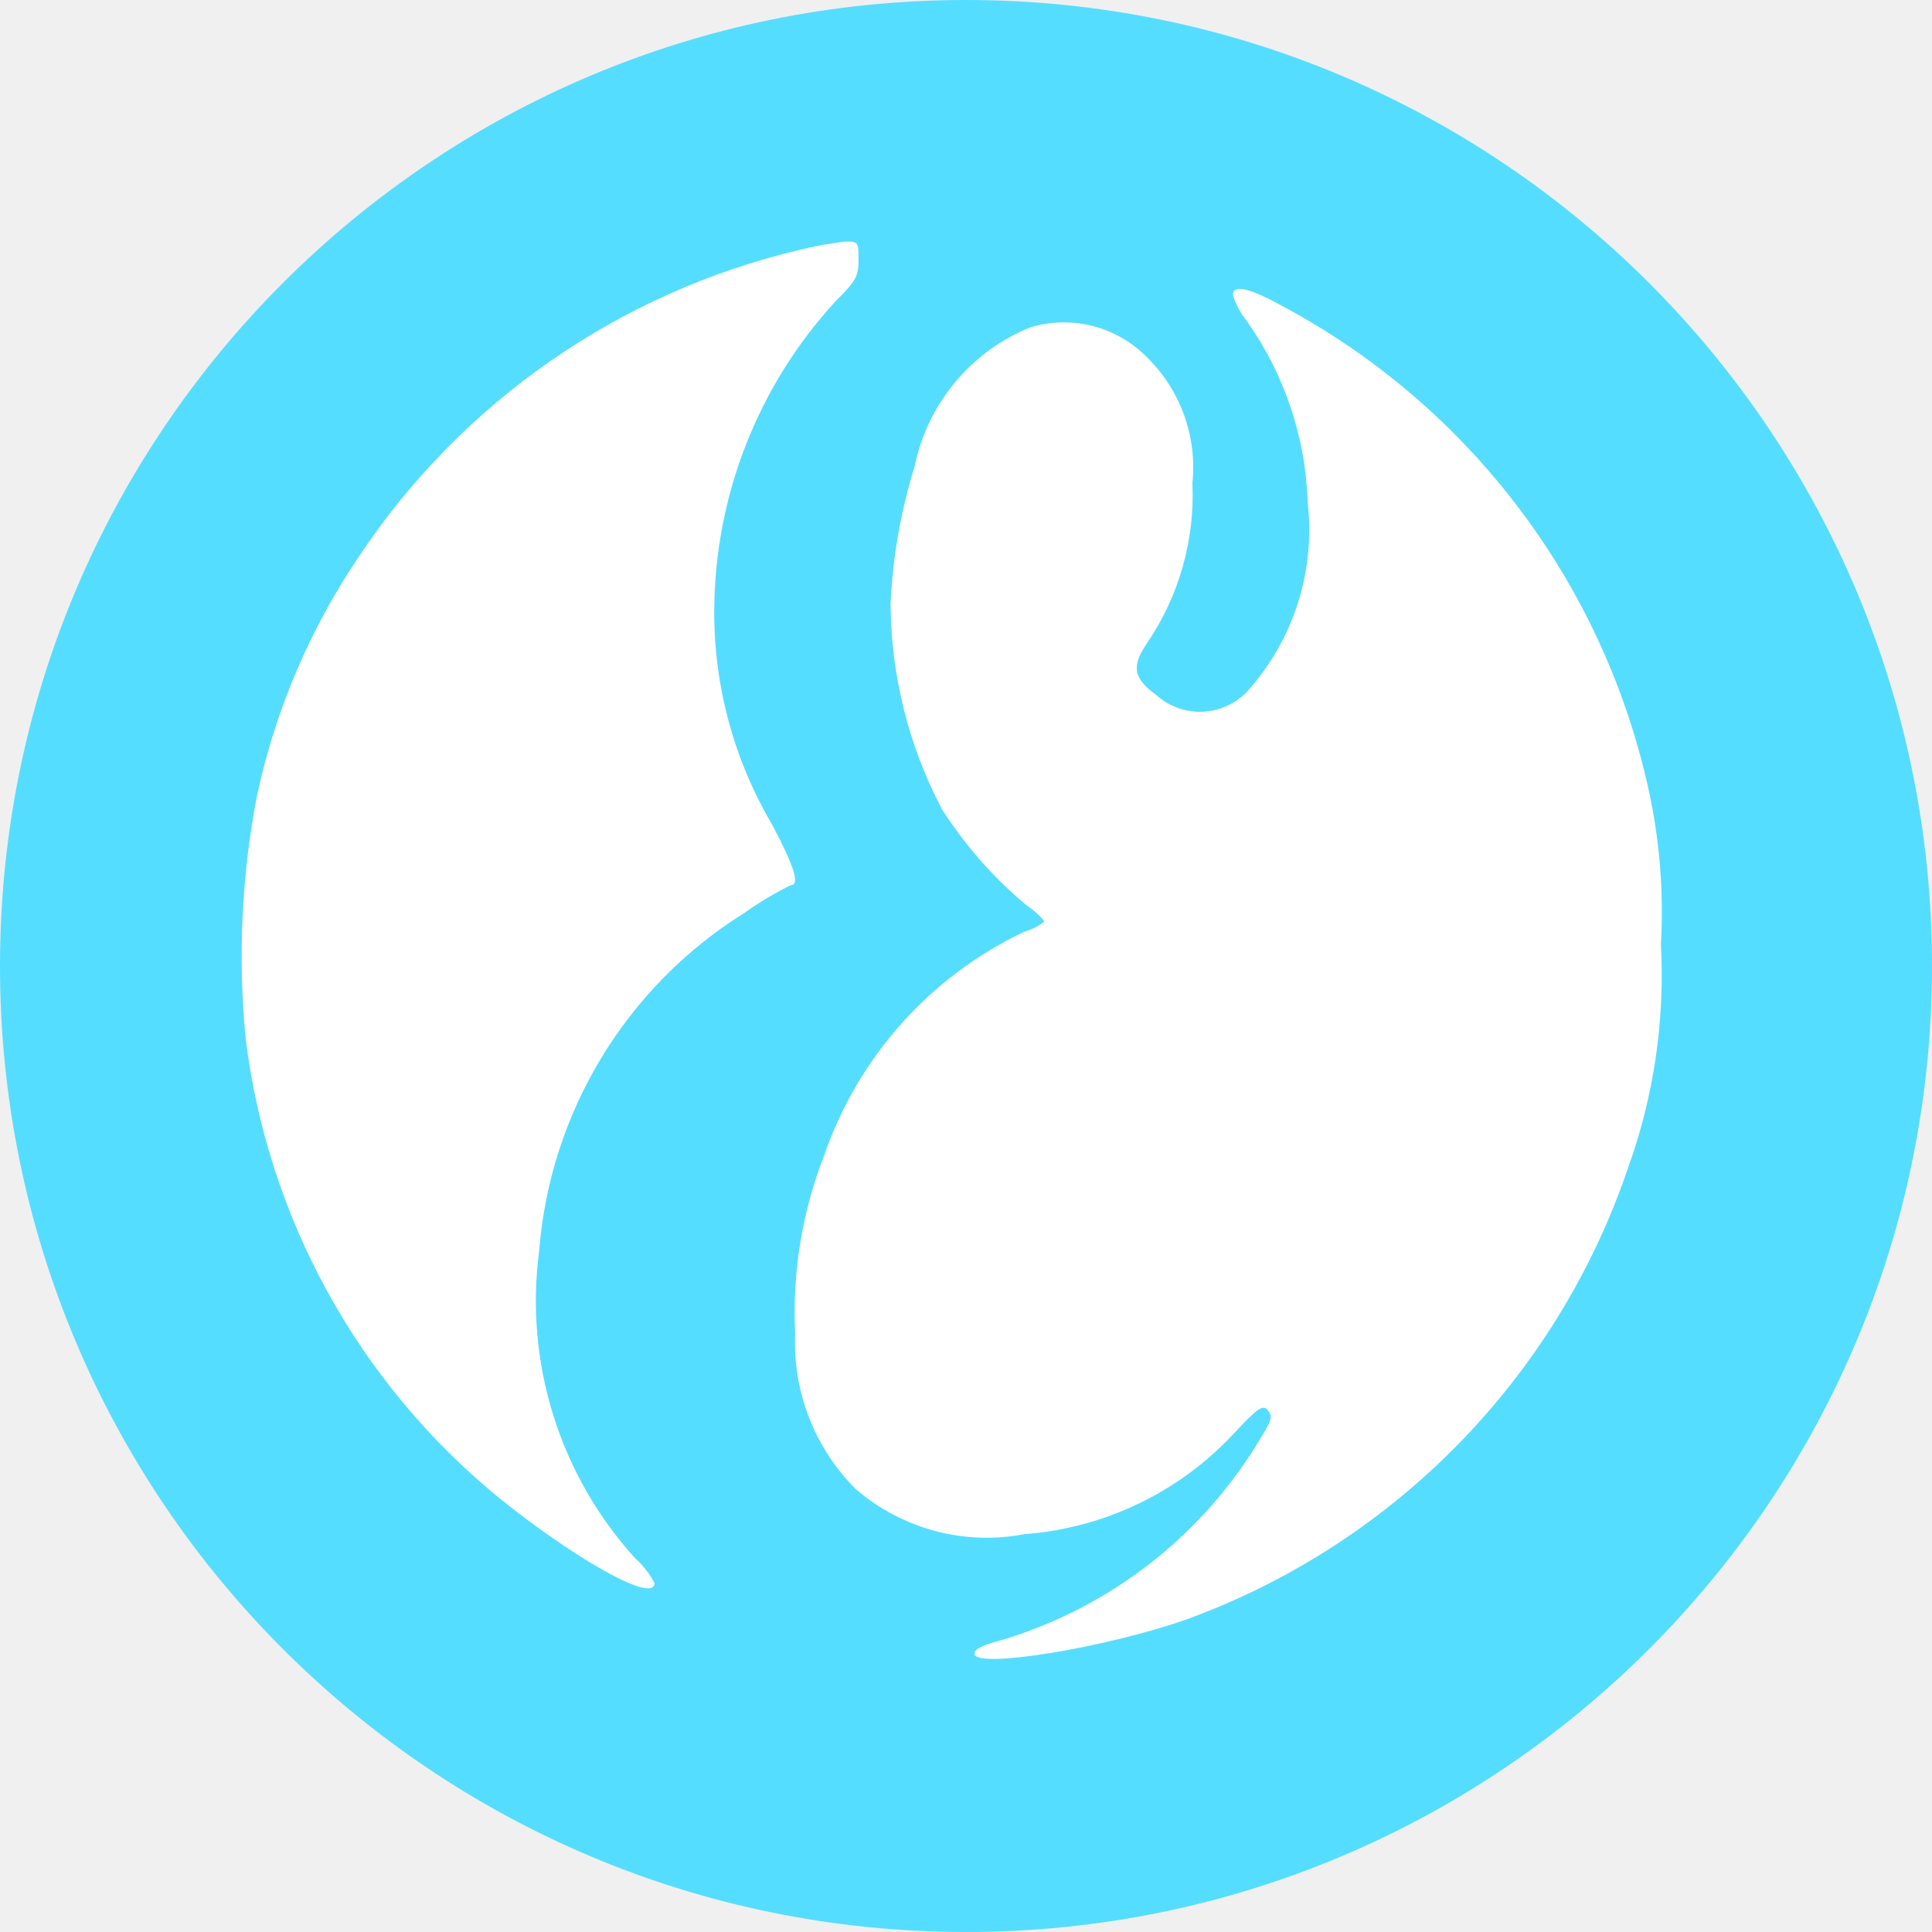
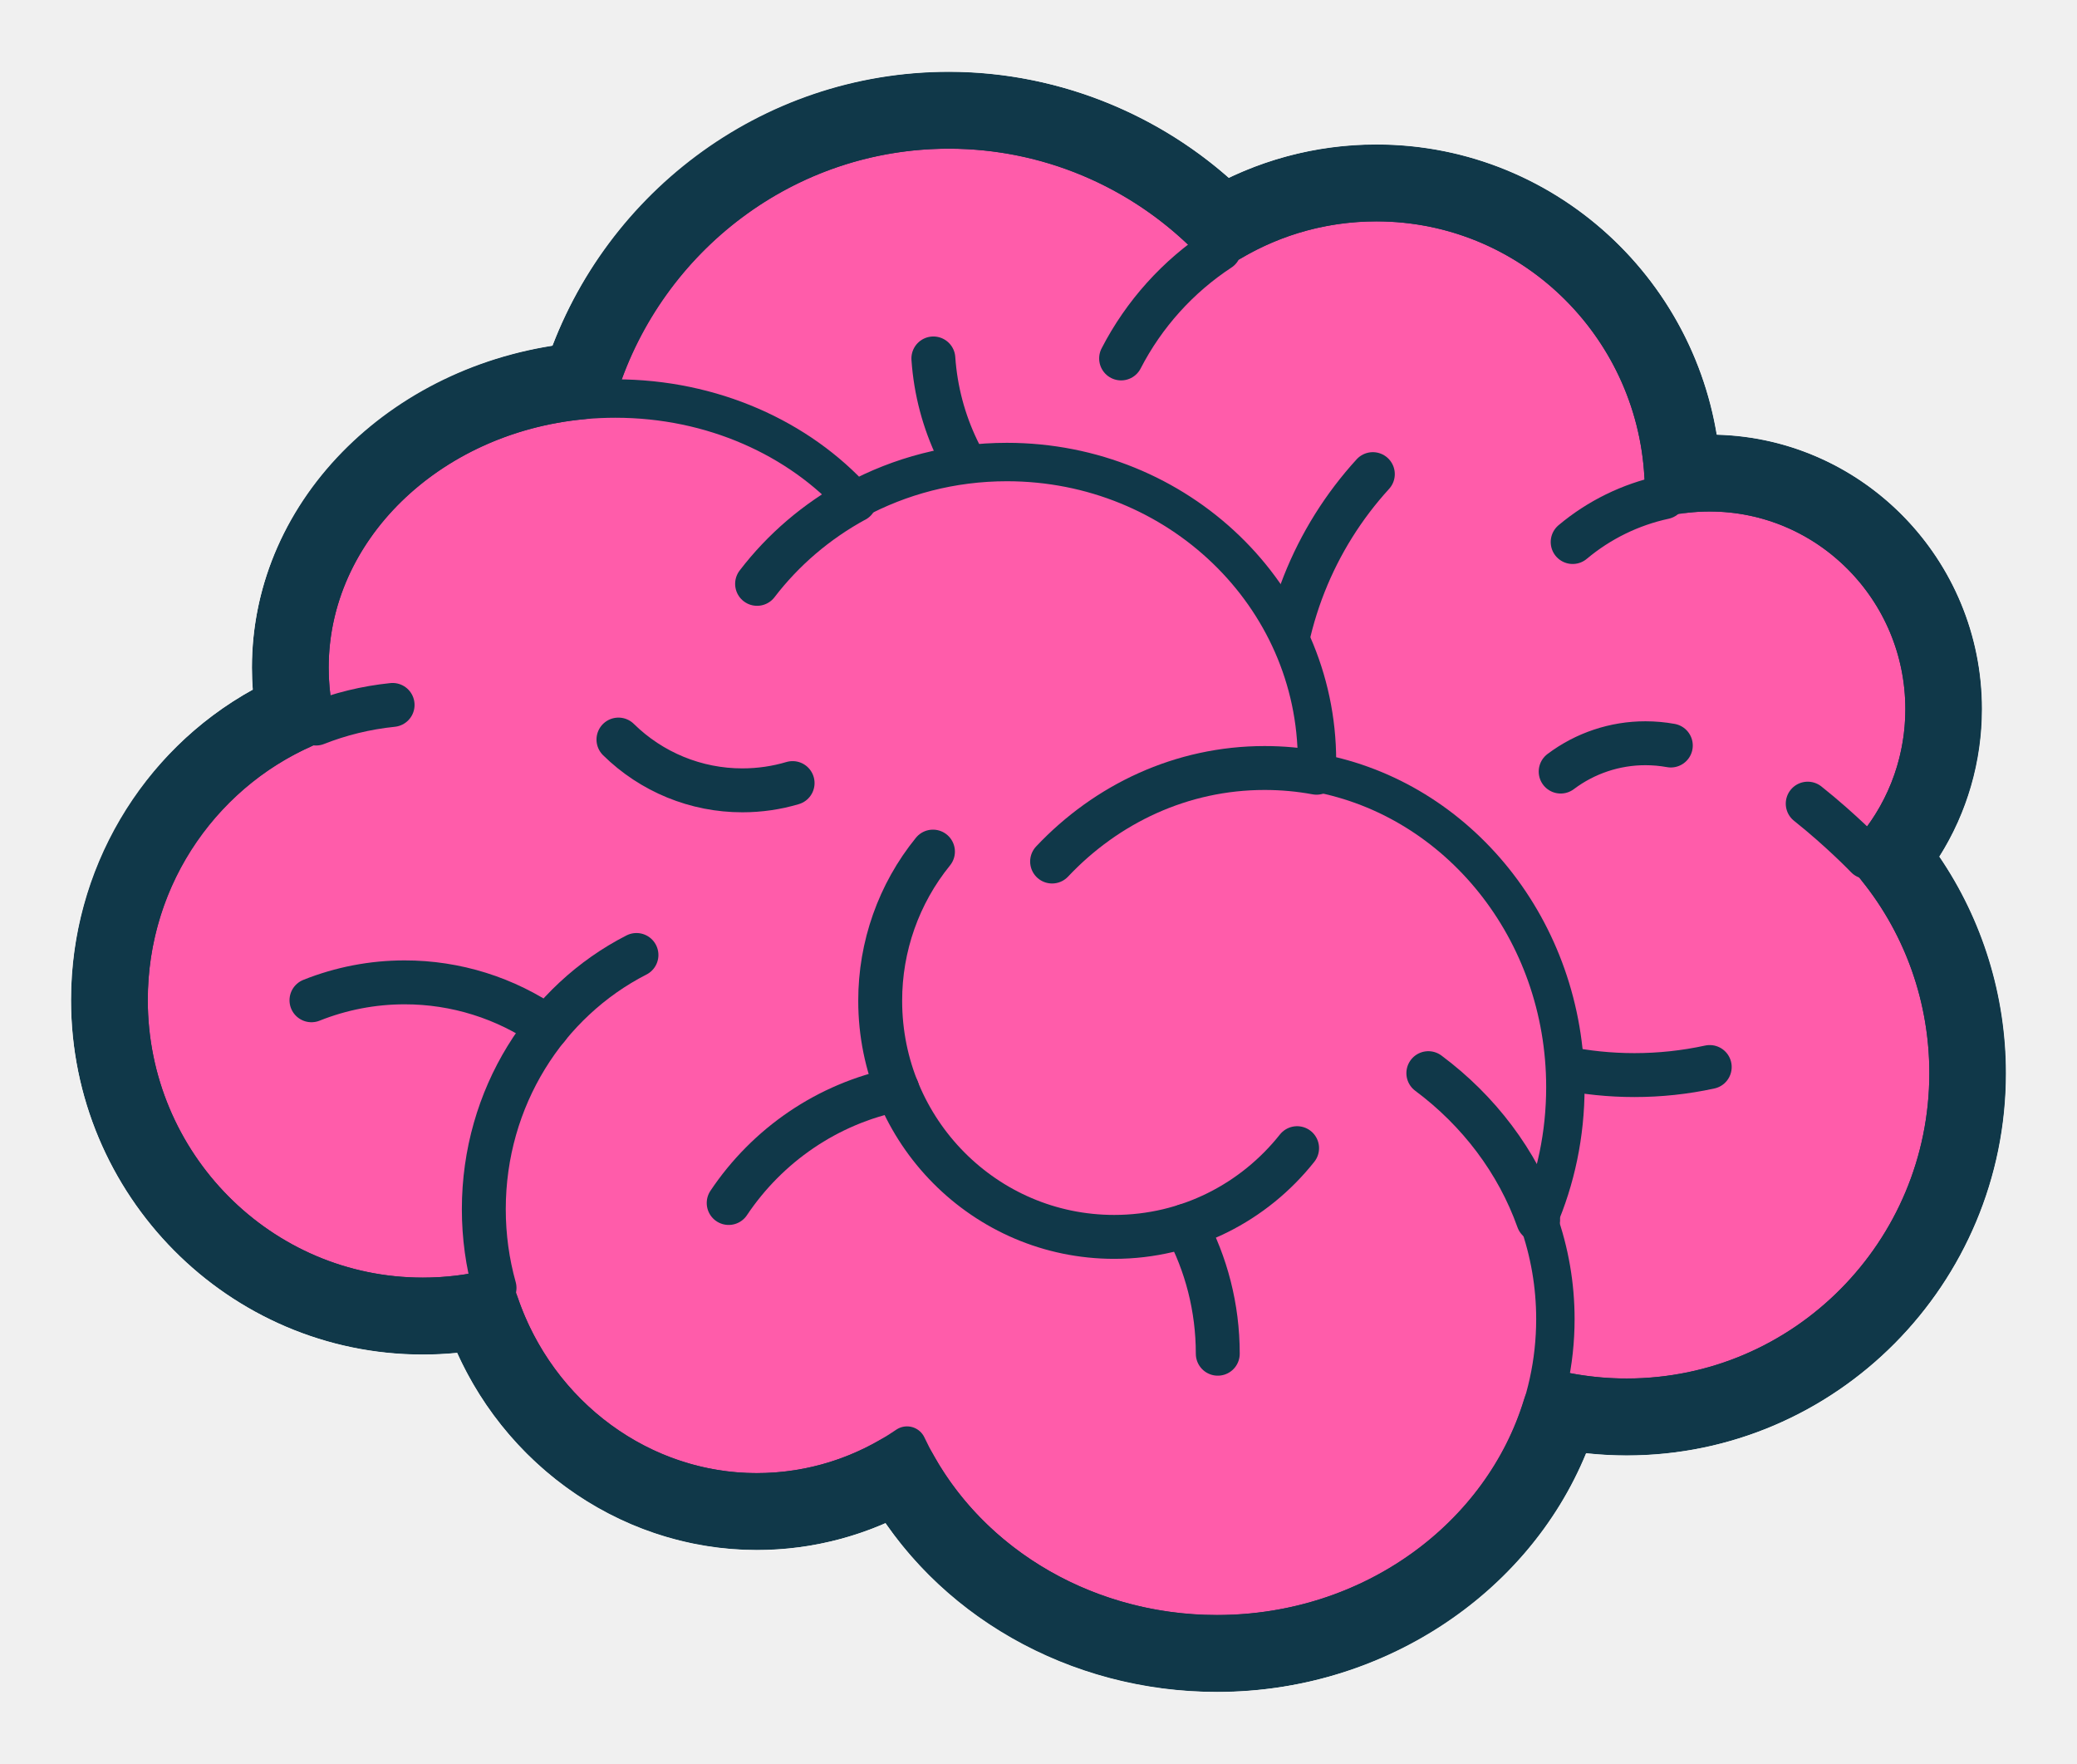
- <svg xmlns="http://www.w3.org/2000/svg" width="32" height="32" viewBox="0 0 32 32">
-   <g fill="none">
-     <circle cx="16" cy="16" r="16" fill="#5DF" />
-     <path d="M11.83 10.12a7.62 7.62 0 0 1 2-5.12c.35-.35.39-.42.39-.7 0-.28 0-.3-.21-.3a5.63 5.63 0 0 0-.77.14 12.1 12.1 0 0 0-7.29 5.07 11.28 11.28 0 0 0-1.7 4 14.07 14.07 0 0 0-.18 4 11.67 11.67 0 0 0 4.16 7.57c1.23 1 2.61 1.8 2.61 1.44a1.43 1.43 0 0 0-.32-.41 6.34 6.34 0 0 1-1.59-5.09 7.27 7.27 0 0 1 3.4-5.6 5.58 5.58 0 0 1 .77-.46c.15 0 .06-.3-.31-1a6.91 6.91 0 0 1-.96-3.54zm15.51 3.12a12 12 0 0 0-6.08-8.16c-.56-.31-.84-.38-.84-.19a1.4 1.4 0 0 0 .24.44 5.5 5.5 0 0 1 1 3 4 4 0 0 1-1 3.12 1.08 1.08 0 0 1-1.51.06c-.4-.29-.4-.49-.15-.86A4.36 4.36 0 0 0 19.75 8a2.55 2.55 0 0 0-.74-2.07 1.93 1.93 0 0 0-1.94-.51 3.17 3.17 0 0 0-1.92 2.3 9.15 9.15 0 0 0-.4 2.28 7.41 7.41 0 0 0 .85 3.4 6.92 6.92 0 0 0 1.41 1.6c.11.072.207.16.29.26a.88.88 0 0 1-.33.17 6.41 6.41 0 0 0-3.32 3.71 7.15 7.15 0 0 0-.48 2.95 3.43 3.43 0 0 0 1 2.57 3.32 3.32 0 0 0 2.8.75 5.27 5.27 0 0 0 3.46-1.66c.41-.44.49-.49.57-.39.08.1.06.16-.09.41a7.5 7.5 0 0 1-4.27 3.38c-.35.09-.5.16-.5.24 0 .26 2.19-.1 3.52-.57a12.1 12.1 0 0 0 7.3-7.46 9.43 9.43 0 0 0 .55-3.72 9.47 9.47 0 0 0-.17-2.4z" fill="#FFF" />
+ <svg xmlns="http://www.w3.org/2000/svg" width="212" height="180" viewBox="0 0 212 180" fill="none">
+   <g clip-path="url(#clip0_722_15037)">
+     <path d="M198.89 109.523C198.89 113.669 198.137 117.634 196.76 121.29C192.046 133.777 180.069 142.647 166.033 142.647C151.669 142.647 139.463 133.355 134.994 120.407C108.458 122.33 93.284 110.372 86.975 87.58C71.037 83.21 59.322 68.518 59.322 51.064C59.322 39.775 64.225 29.639 72.001 22.709C78.618 16.803 87.321 13.22 96.854 13.22C107.776 13.22 117.611 17.922 124.461 25.438C129.069 22.4 134.575 20.639 140.489 20.639C144.616 20.639 148.55 21.5 152.115 23.052C162.429 27.541 169.682 37.823 169.843 49.832C169.849 49.973 169.849 50.108 169.849 50.248L169.843 50.749V50.755C171.343 50.423 172.899 50.248 174.501 50.248C181.653 50.248 188.007 53.702 192.011 59.046H192.018C194.795 62.752 196.441 67.37 196.441 72.376C196.451 77.568 194.637 82.596 191.32 86.567C191.071 86.874 190.812 87.172 190.544 87.462C195.738 93.317 198.89 101.051 198.89 109.523" fill="#FF5CAA" />
+     <path d="M140.126 48.388C134.182 54.902 130.551 63.597 130.551 73.148C130.551 93.346 146.791 109.721 166.824 109.721C169.409 109.723 171.986 109.447 174.513 108.898M95.269 36.582C96.177 49.792 107.092 60.224 120.423 60.224M160.522 55.318C163.218 53.059 166.416 51.493 169.843 50.752M124.462 25.434C120.239 28.206 116.769 32.049 114.432 36.582" stroke="#103849" stroke-width="4.482" stroke-miterlimit="10" stroke-linecap="round" stroke-linejoin="round" />
+     <path d="M198.89 109.517C198.89 127.814 184.18 142.642 166.033 142.642C151.669 142.642 139.463 133.35 134.994 120.401C108.458 122.325 93.284 110.367 86.975 87.575C71.037 83.204 59.322 68.513 59.322 51.058C59.322 30.157 76.124 13.215 96.854 13.215C107.776 13.215 117.611 17.917 124.461 25.432C129.069 22.394 134.575 20.634 140.489 20.634C156.705 20.634 169.849 33.892 169.849 50.243L169.843 50.744V50.749C171.343 50.417 172.899 50.243 174.501 50.243C186.617 50.243 196.441 60.148 196.441 72.371C196.441 78.204 194.204 83.503 190.544 87.457C195.738 93.312 198.89 101.046 198.89 109.518L198.89 109.517Z" stroke="#103849" stroke-width="3.921" stroke-miterlimit="10" stroke-linejoin="round" />
+     <path d="M190.546 87.457C190.546 87.457 187.999 84.792 184.515 82.018M92.571 147.53C91.133 144.501 90.213 141.249 89.85 137.911" stroke="#103849" stroke-width="4.482" stroke-miterlimit="10" stroke-linecap="round" stroke-linejoin="round" />
+     <path d="M156.992 124.493C158.153 127.742 158.746 131.17 158.743 134.623C158.743 152.387 143.28 166.78 124.201 166.78C110.054 166.78 97.898 158.866 92.565 147.532C88.17 150.542 82.898 152.297 77.236 152.297C64.54 152.297 53.828 143.488 50.47 131.44C48.073 132.042 45.611 132.347 43.14 132.345C26.555 132.345 13.105 118.789 13.105 102.061C13.105 89.214 21.044 78.234 32.245 73.841C31.805 72.002 31.57 70.096 31.57 68.138C31.57 52.968 45.55 40.672 62.799 40.672C72.701 40.672 81.536 44.732 87.254 51.055C91.84 48.574 97.129 47.152 102.763 47.152C120.24 47.152 134.409 60.815 134.409 77.666C134.411 78.064 134.402 78.461 134.381 78.858C148.802 81.524 159.763 94.878 159.763 110.954C159.763 115.785 158.776 120.37 156.992 124.492" fill="#FF5CAA" />
+     <path d="M145.791 109.524C150.939 113.359 154.878 118.546 156.998 124.497M50.477 131.443C49.763 128.89 49.383 126.195 49.383 123.405C49.383 112.02 55.737 102.172 64.964 97.464M40.073 71.944C37.34 72.225 34.718 72.872 32.252 73.845M87.267 51.064L87.261 51.059M87.261 51.059C83.34 53.196 79.937 56.11 77.276 59.587" stroke="#103849" stroke-width="4.482" stroke-miterlimit="10" stroke-linecap="round" stroke-linejoin="round" />
+     <path d="M157.008 124.495C158.169 127.744 158.761 131.172 158.759 134.625C158.759 152.389 143.295 166.782 124.216 166.782C110.07 166.782 97.914 158.868 92.581 147.534C88.186 150.544 82.913 152.298 77.251 152.298C64.555 152.298 53.844 143.49 50.486 131.442C48.089 132.044 45.627 132.349 43.156 132.347C26.571 132.347 13.121 118.791 13.121 102.063C13.121 89.216 21.059 78.236 32.261 73.843C31.82 72.004 31.586 70.097 31.586 68.14C31.586 52.97 45.566 40.674 62.814 40.674C72.716 40.674 81.552 44.734 87.27 51.057C91.856 48.576 97.144 47.154 102.779 47.154C120.256 47.154 134.425 60.816 134.425 77.668C134.427 78.066 134.417 78.463 134.397 78.86C148.818 81.526 159.779 94.88 159.779 110.956C159.779 115.787 158.792 120.372 157.007 124.494L157.008 124.495Z" stroke="#103849" stroke-width="3.921" stroke-miterlimit="10" stroke-linejoin="round" />
+     <path d="M107.388 87.926C112.944 82.032 120.615 78.381 129.082 78.381C130.89 78.381 132.659 78.544 134.382 78.864M132.395 117.179C128.018 122.698 121.283 126.234 113.729 126.234C100.536 126.234 89.842 115.45 89.842 102.149C89.833 96.594 91.737 91.209 95.227 86.913" stroke="#103849" stroke-width="4.482" stroke-miterlimit="10" stroke-linecap="round" stroke-linejoin="round" />
+     <path d="M124.299 138.158C124.299 133.428 123.116 128.979 121.029 125.092M74.377 122.775C78.315 116.891 84.446 112.633 91.592 111.188M31.791 102.086C34.817 100.878 38.042 100.257 41.297 100.258C46.515 100.251 51.612 101.848 55.907 104.838M80.901 79.919C79.276 80.402 77.555 80.66 75.775 80.66C71.049 80.666 66.508 78.806 63.126 75.478M159.298 78.745C161.799 76.864 164.836 75.85 167.956 75.854C168.823 75.854 169.688 75.931 170.541 76.086" stroke="#103849" stroke-width="4.482" stroke-miterlimit="10" stroke-linecap="round" stroke-linejoin="round" />
+     <path d="M193.124 87.474C196.538 83.203 198.401 77.907 198.401 72.377C198.401 59.09 187.682 48.28 174.508 48.28C173.587 48.28 172.668 48.334 171.757 48.44C170.825 31.866 157.159 18.671 140.495 18.671C134.939 18.671 129.541 20.138 124.786 22.927C117.377 15.461 107.334 11.263 96.86 11.252C79.304 11.252 64.394 22.868 59.276 38.875C42.636 40.445 29.628 52.97 29.628 68.141C29.628 69.651 29.759 71.163 30.017 72.655C18.509 77.856 11.164 89.224 11.164 102.064C11.164 119.848 25.514 134.317 43.151 134.317C45.165 134.317 47.175 134.128 49.154 133.751C53.34 145.92 64.643 154.268 77.247 154.268C82.361 154.272 87.386 152.916 91.815 150.338C98.05 161.593 110.524 168.752 124.212 168.752C140.877 168.752 154.959 158.248 159.31 143.952C161.498 144.386 163.749 144.616 166.039 144.616C185.233 144.616 200.849 128.872 200.849 109.523C200.849 101.462 198.118 93.698 193.124 87.474V87.474Z" stroke="#103849" stroke-width="7.843" stroke-miterlimit="10" stroke-linejoin="round" />
+     <path d="M96.853 0C86.54 0 76.62 3.096 68.166 8.954C60.866 14.012 55.079 20.834 51.257 28.844C32.651 33.39 19.348 48.487 18.507 66.34C6.991 74.402 0 87.714 0 102.062C0 125.798 18.952 145.155 42.398 145.558C49.801 157.823 62.999 165.516 77.24 165.516C80.878 165.516 84.453 165.03 87.92 164.066C96.895 174.13 110.081 180 124.205 180C133.772 180 143.039 177.264 151.005 172.091C157.478 167.888 162.693 162.339 166.302 155.862C191.526 155.716 211.999 134.984 211.999 109.521C211.999 101.654 210.047 94.02 206.319 87.195C208.45 82.549 209.552 77.492 209.551 72.374C209.551 63.105 206.007 54.339 199.573 47.694C194.499 42.452 188.076 38.99 181.087 37.65C178.724 29.917 174.2 22.95 168.017 17.639C160.335 11.046 150.577 7.423 140.489 7.418C135.786 7.418 131.067 8.223 126.62 9.764C117.982 3.44 107.572 0 96.853 0ZM96.853 7.312C107.309 7.312 117.564 11.227 125.418 18.14C130.129 15.894 135.276 14.73 140.488 14.731C157.846 14.731 172.422 27.459 175.222 44.349C190.216 44.737 202.298 57.16 202.298 72.375C202.293 77.706 200.784 82.925 197.949 87.424C202.35 93.891 204.746 101.628 204.746 109.521C204.746 131.043 187.379 148.552 166.032 148.552C164.651 148.552 163.265 148.476 161.886 148.326C155.929 162.826 140.915 172.688 124.204 172.688C110.423 172.688 97.794 166.171 90.384 155.456C86.235 157.267 81.761 158.202 77.24 158.204C64.066 158.204 52.15 150.239 46.663 138.08C45.494 138.195 44.318 138.253 43.144 138.253C23.354 138.253 7.252 122.018 7.252 102.062C7.252 88.814 14.444 76.676 25.8 70.373C25.745 69.63 25.717 68.885 25.717 68.139C25.717 51.771 38.737 38.02 56.396 35.266C62.847 18.443 78.8 7.312 96.854 7.312" fill="#F0F0F0" />
  </g>
+   <defs>
+     <clipPath id="clip0_722_15037">
+       <rect width="212" height="180" fill="white" />
+     </clipPath>
+   </defs>
</svg>
